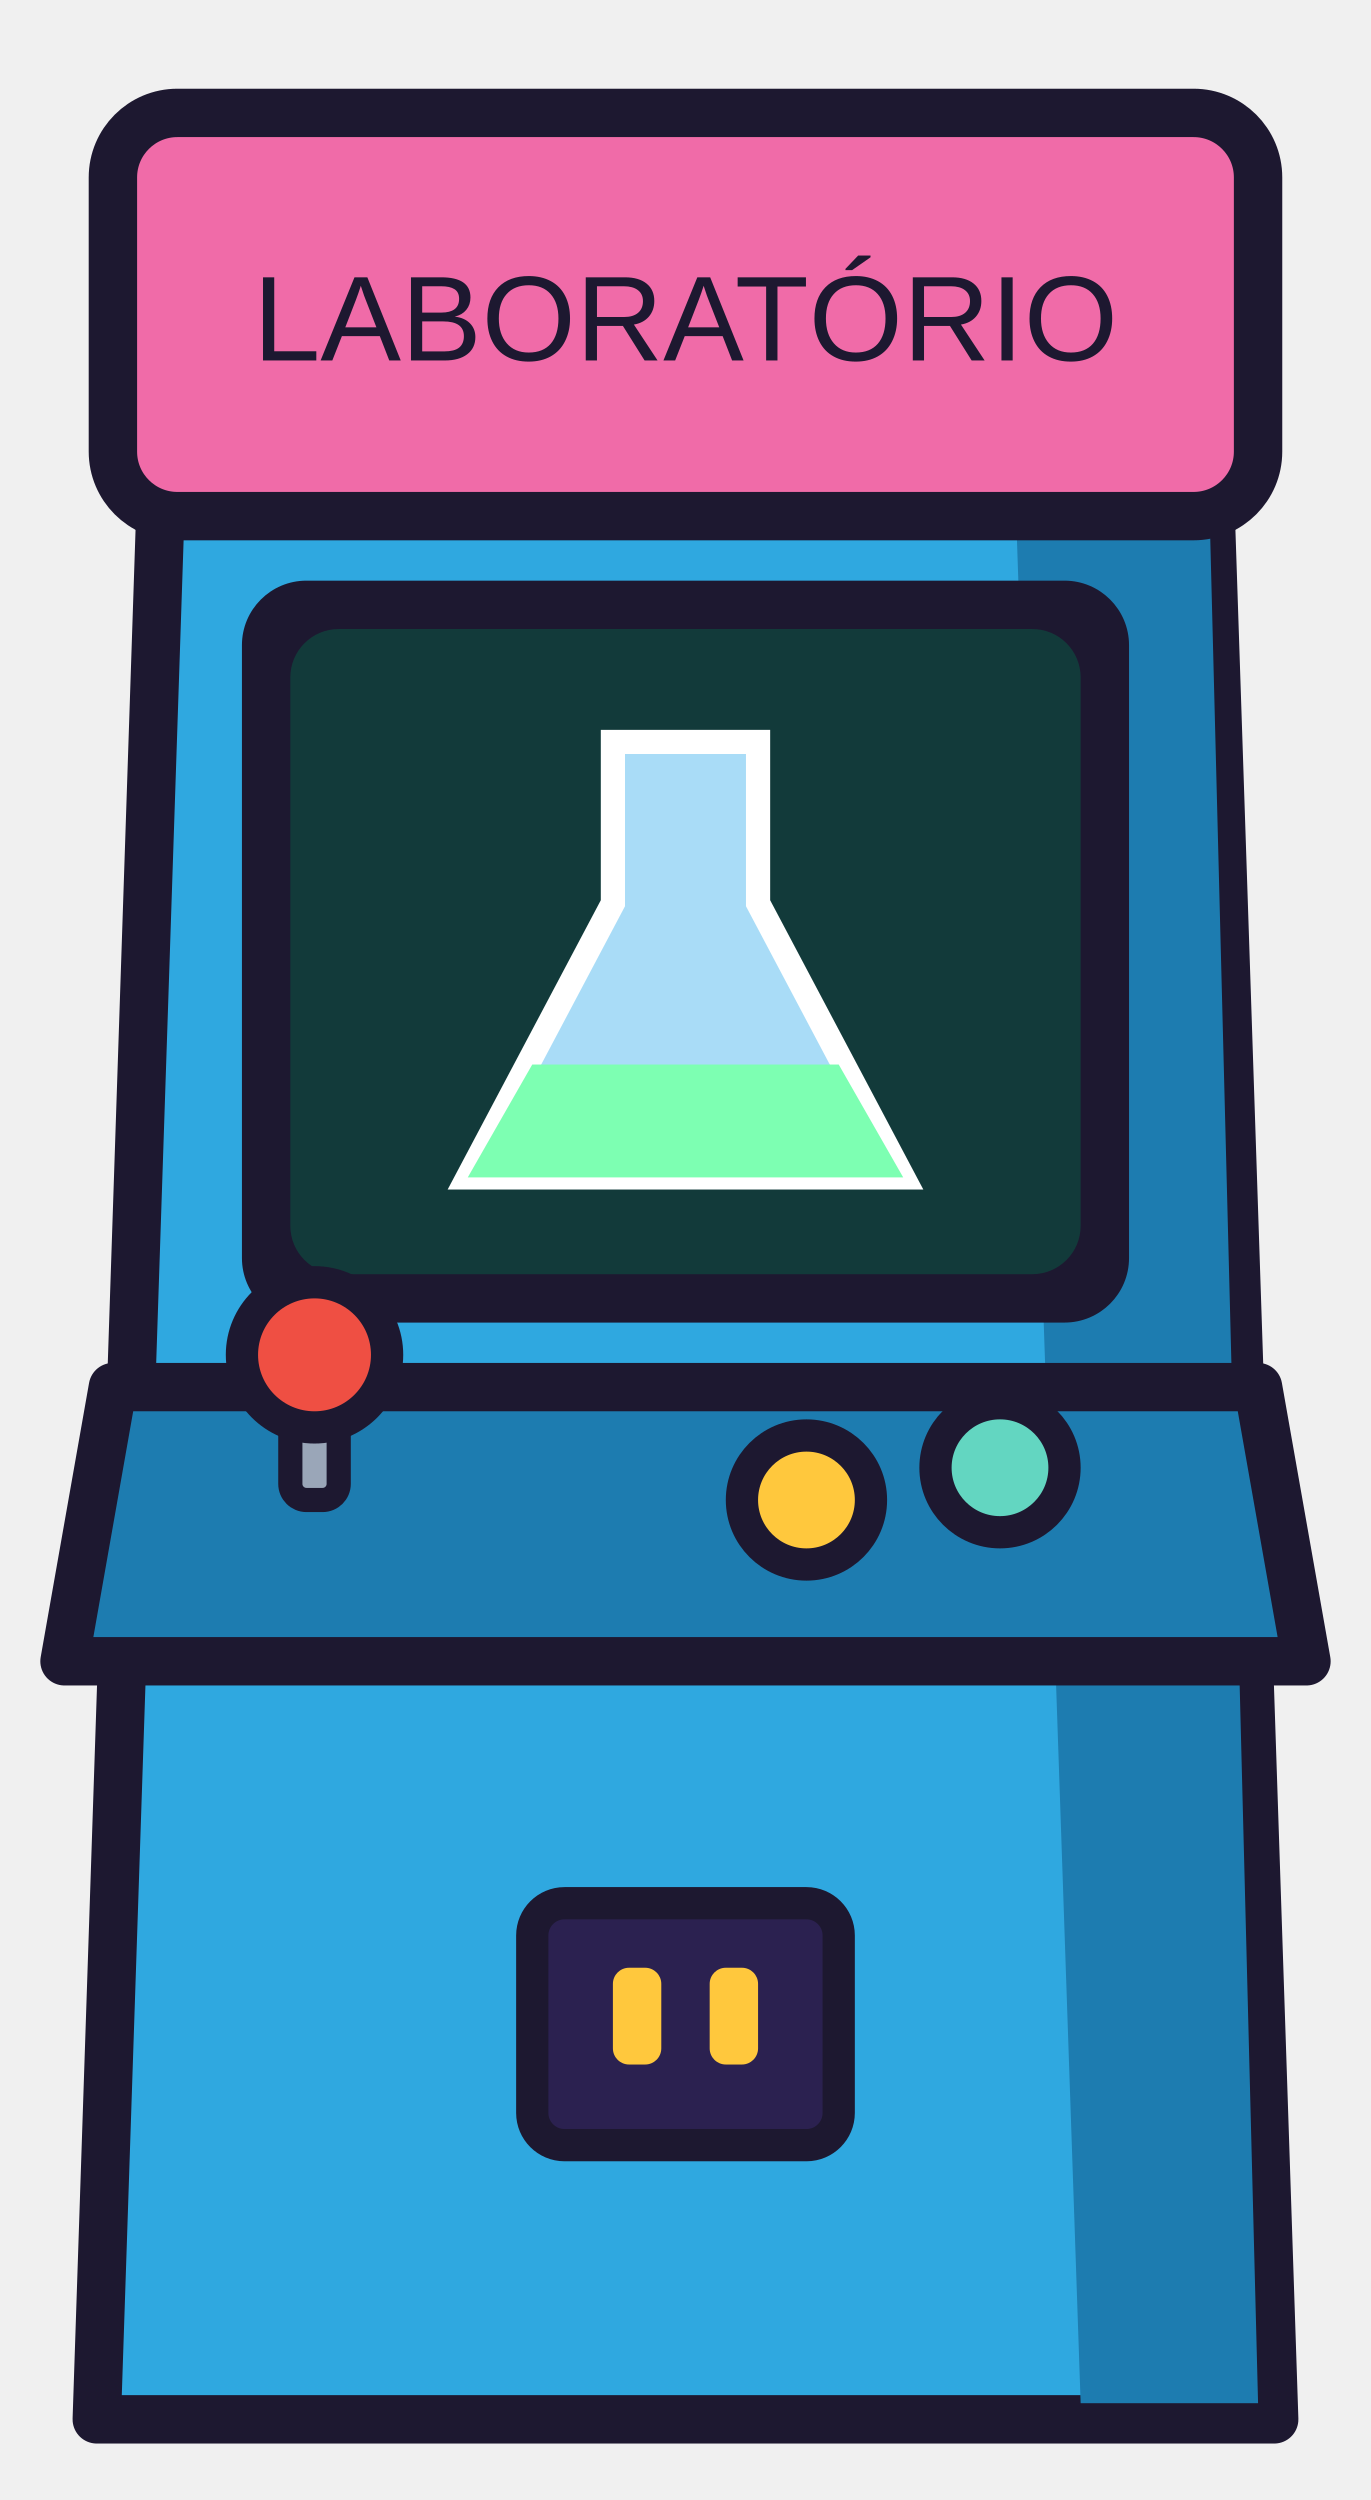
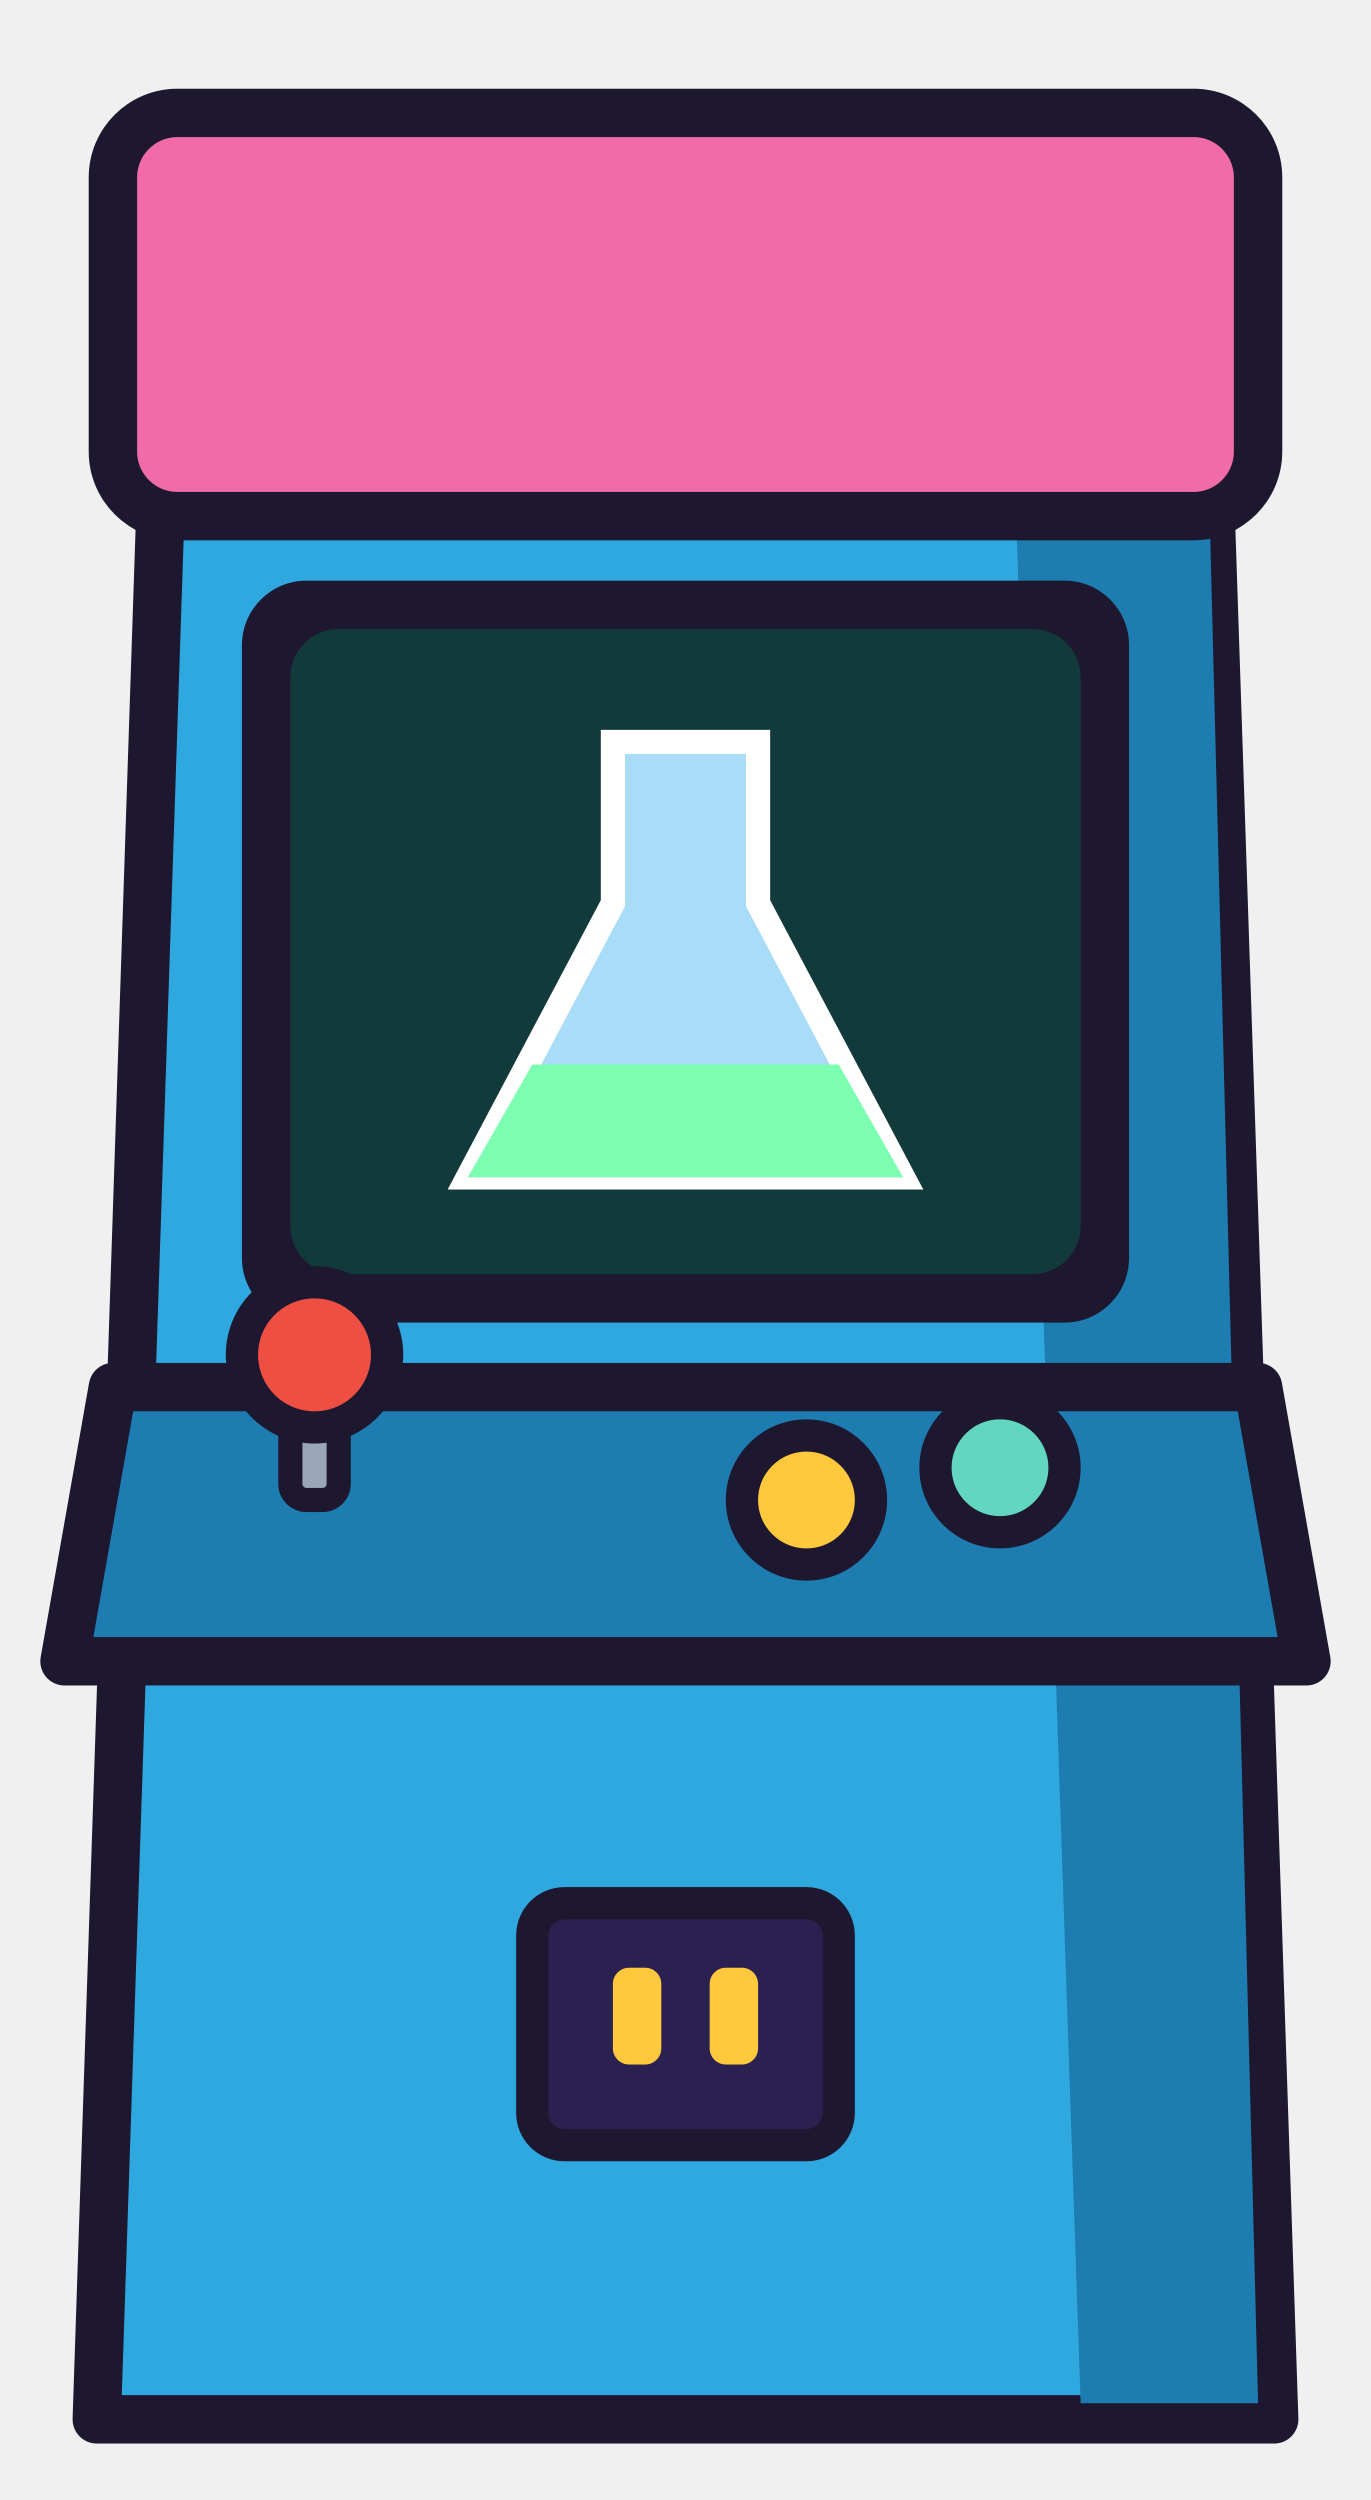
<svg xmlns="http://www.w3.org/2000/svg" viewBox="0 0 170 310" width="170" height="310">
  <path d="M20 60 L150 60 L158 300 L12 300 Z" fill="#2fa8e0" stroke="#1d1830" stroke-width="6" stroke-linejoin="round" stroke-linecap="round" />
  <path d="M126 64 L150 64 L156 298 L134 298 Z" fill="#1d7cb0" stroke="#1d1830" stroke-width="0" stroke-linejoin="round" stroke-linecap="round" />
  <rect x="14" y="14" width="142" height="50" rx="8" fill="#f06ba8" stroke="#1d1830" stroke-width="6" />
-   <text x="85" y="44.7" text-anchor="middle" font-family="Arial Black, Arial, sans-serif" font-size="15" fill="#1d1830">LABORATÓRIO</text>
  <rect x="30" y="72" width="110" height="92" rx="8" fill="#1d1830" stroke="#1d1830" stroke-width="0" />
  <rect x="36" y="78" width="98" height="80" rx="6" fill="#123a3a" stroke="#1d1830" stroke-width="0" />
  <path d="M76 92 L94 92 L94 112 L112 146 L58 146 L76 112 Z" fill="#a9dcf7" stroke="#ffffff" stroke-width="3" />
  <path d="M66 132 L104 132 L112 146 L58 146 Z" fill="#7dffb2" />
  <path d="M14 172 L156 172 L162 206 L8 206 Z" fill="#1d7cb0" stroke="#1d1830" stroke-width="6" stroke-linejoin="round" stroke-linecap="round" />
  <rect x="36" y="168" width="6" height="18" rx="2" fill="#9aa6b8" stroke="#1d1830" stroke-width="3" />
  <circle cx="39" cy="168" r="9" fill="#ef4f43" stroke="#1d1830" stroke-width="4" />
  <circle cx="100" cy="186" r="8" fill="#ffc83d" stroke="#1d1830" stroke-width="4" />
  <circle cx="124" cy="182" r="8" fill="#63d6c1" stroke="#1d1830" stroke-width="4" />
  <rect x="66" y="236" width="38" height="30" rx="4" fill="#2b2150" stroke="#1d1830" stroke-width="4" />
  <rect x="76" y="244" width="6" height="12" rx="2" fill="#ffc83d" stroke="#1d1830" stroke-width="0" />
  <rect x="88" y="244" width="6" height="12" rx="2" fill="#ffc83d" stroke="#1d1830" stroke-width="0" />
</svg>
